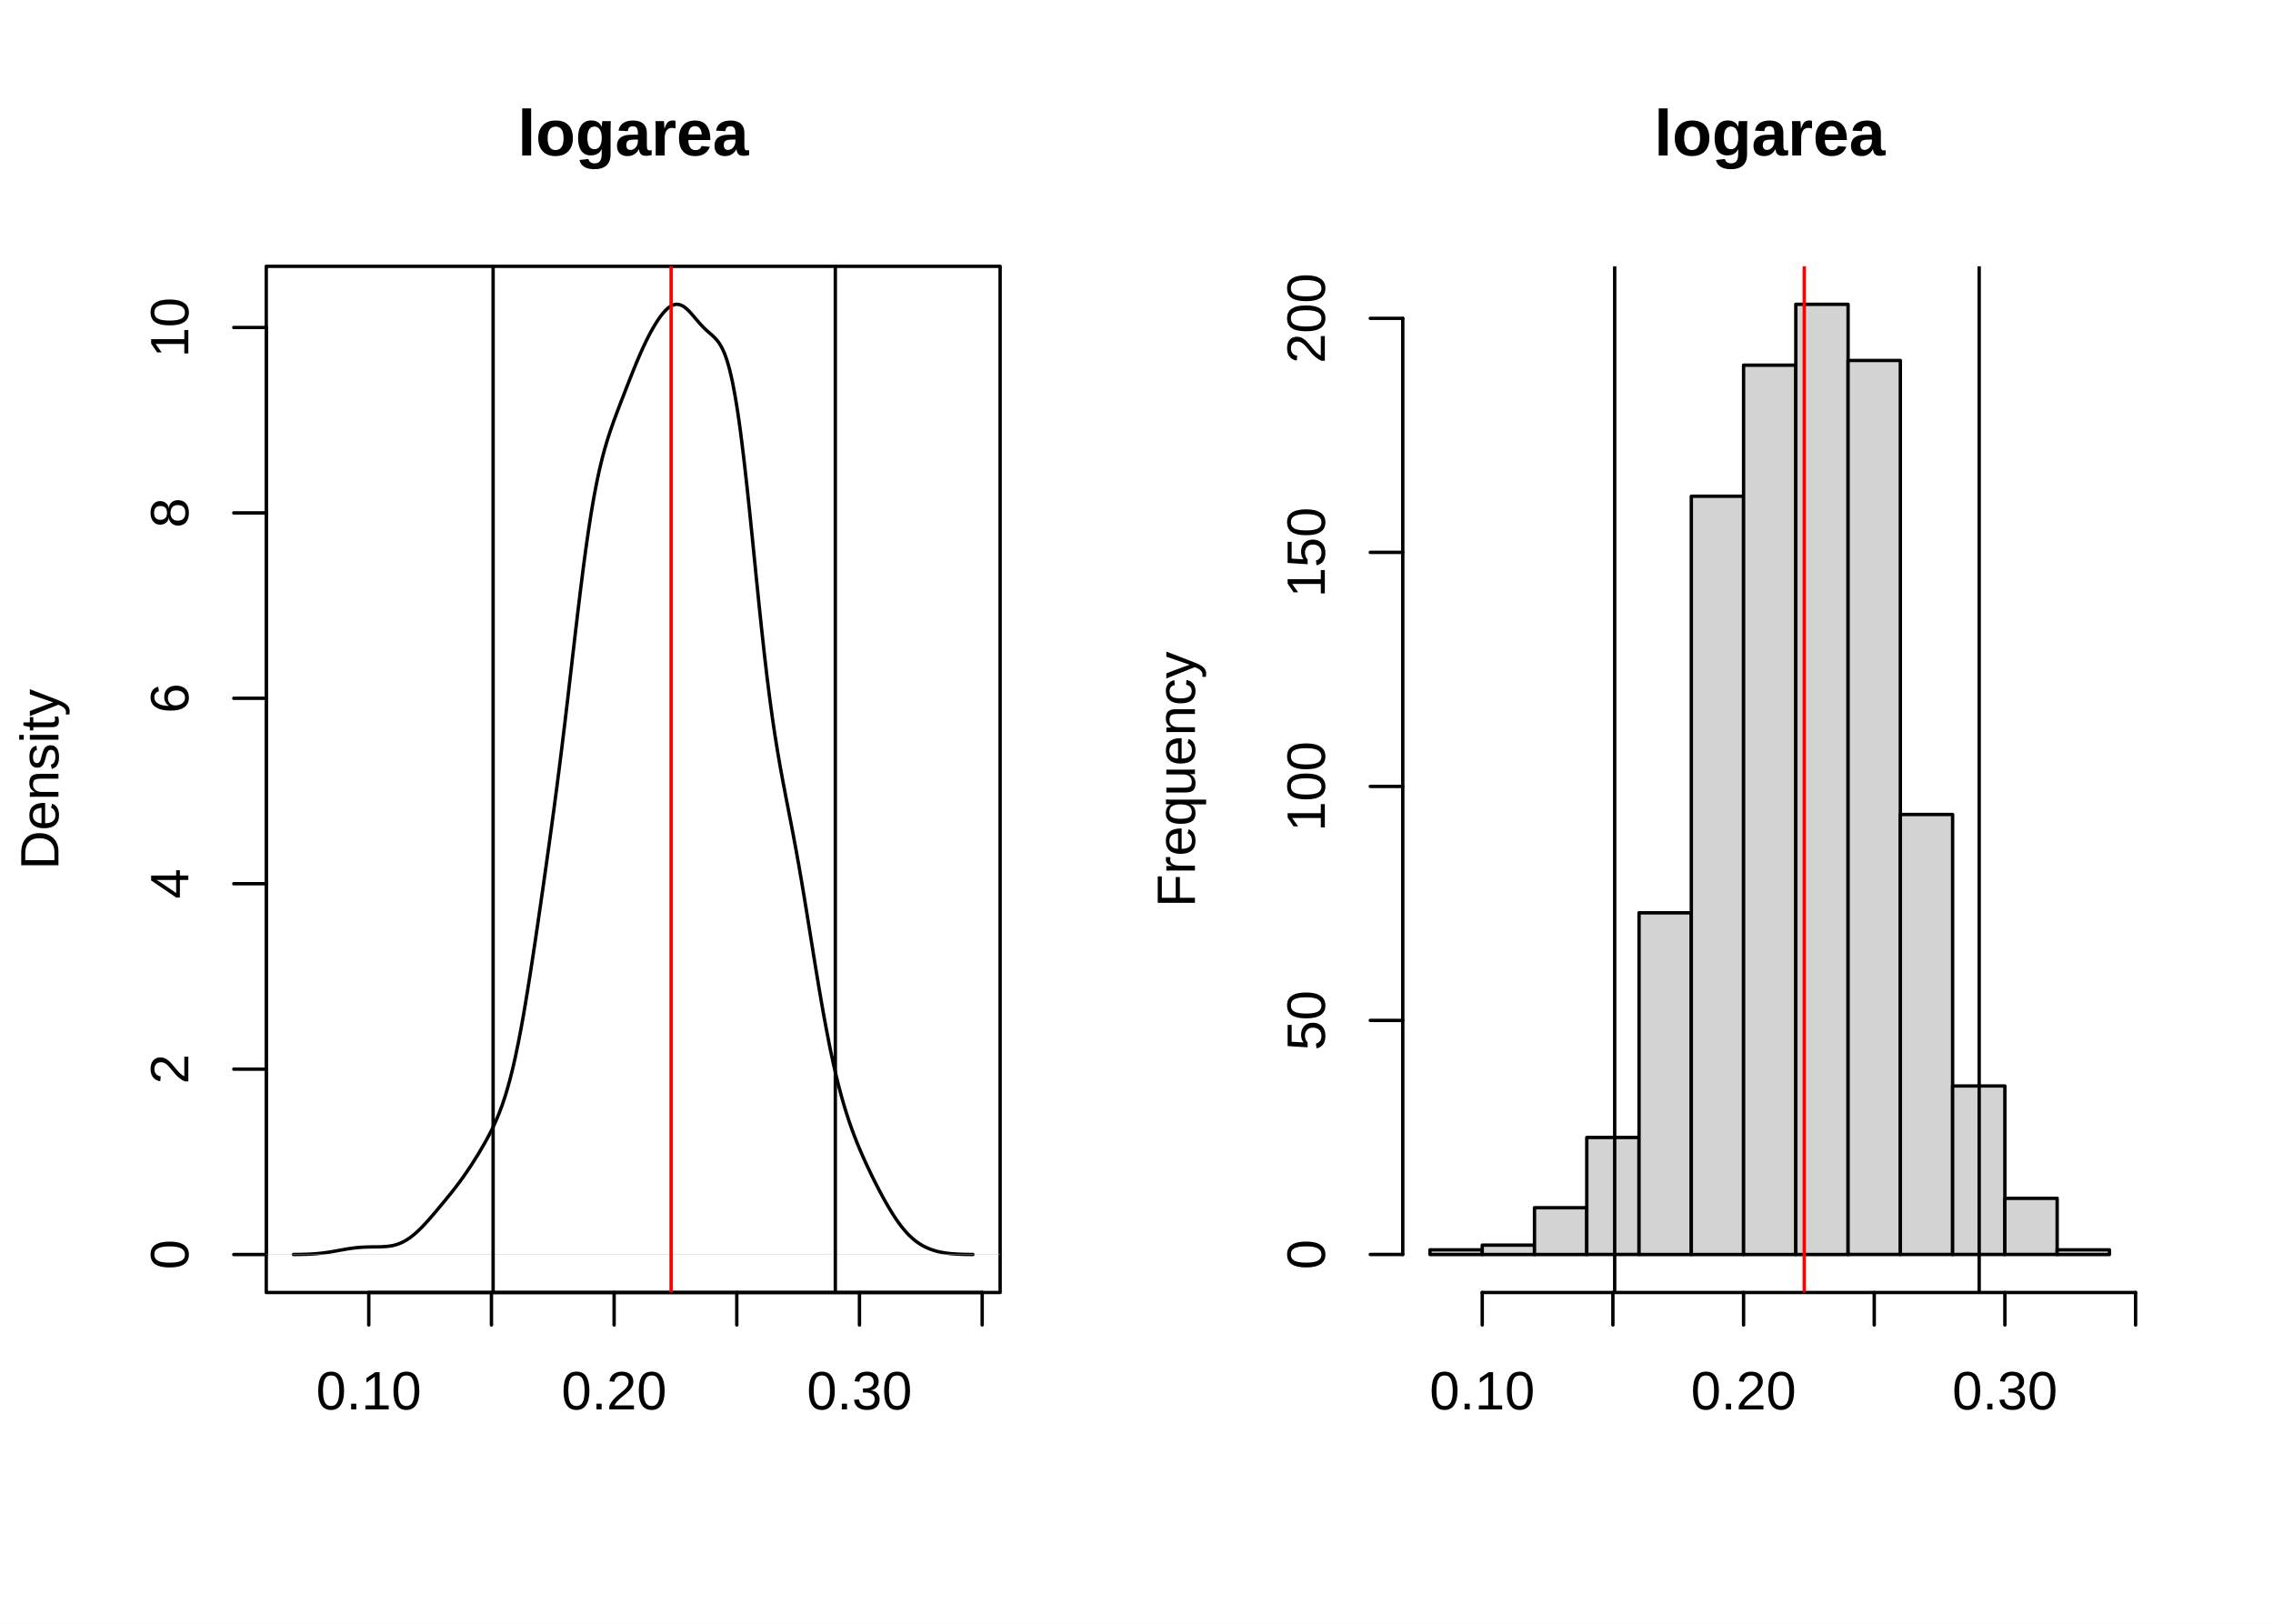
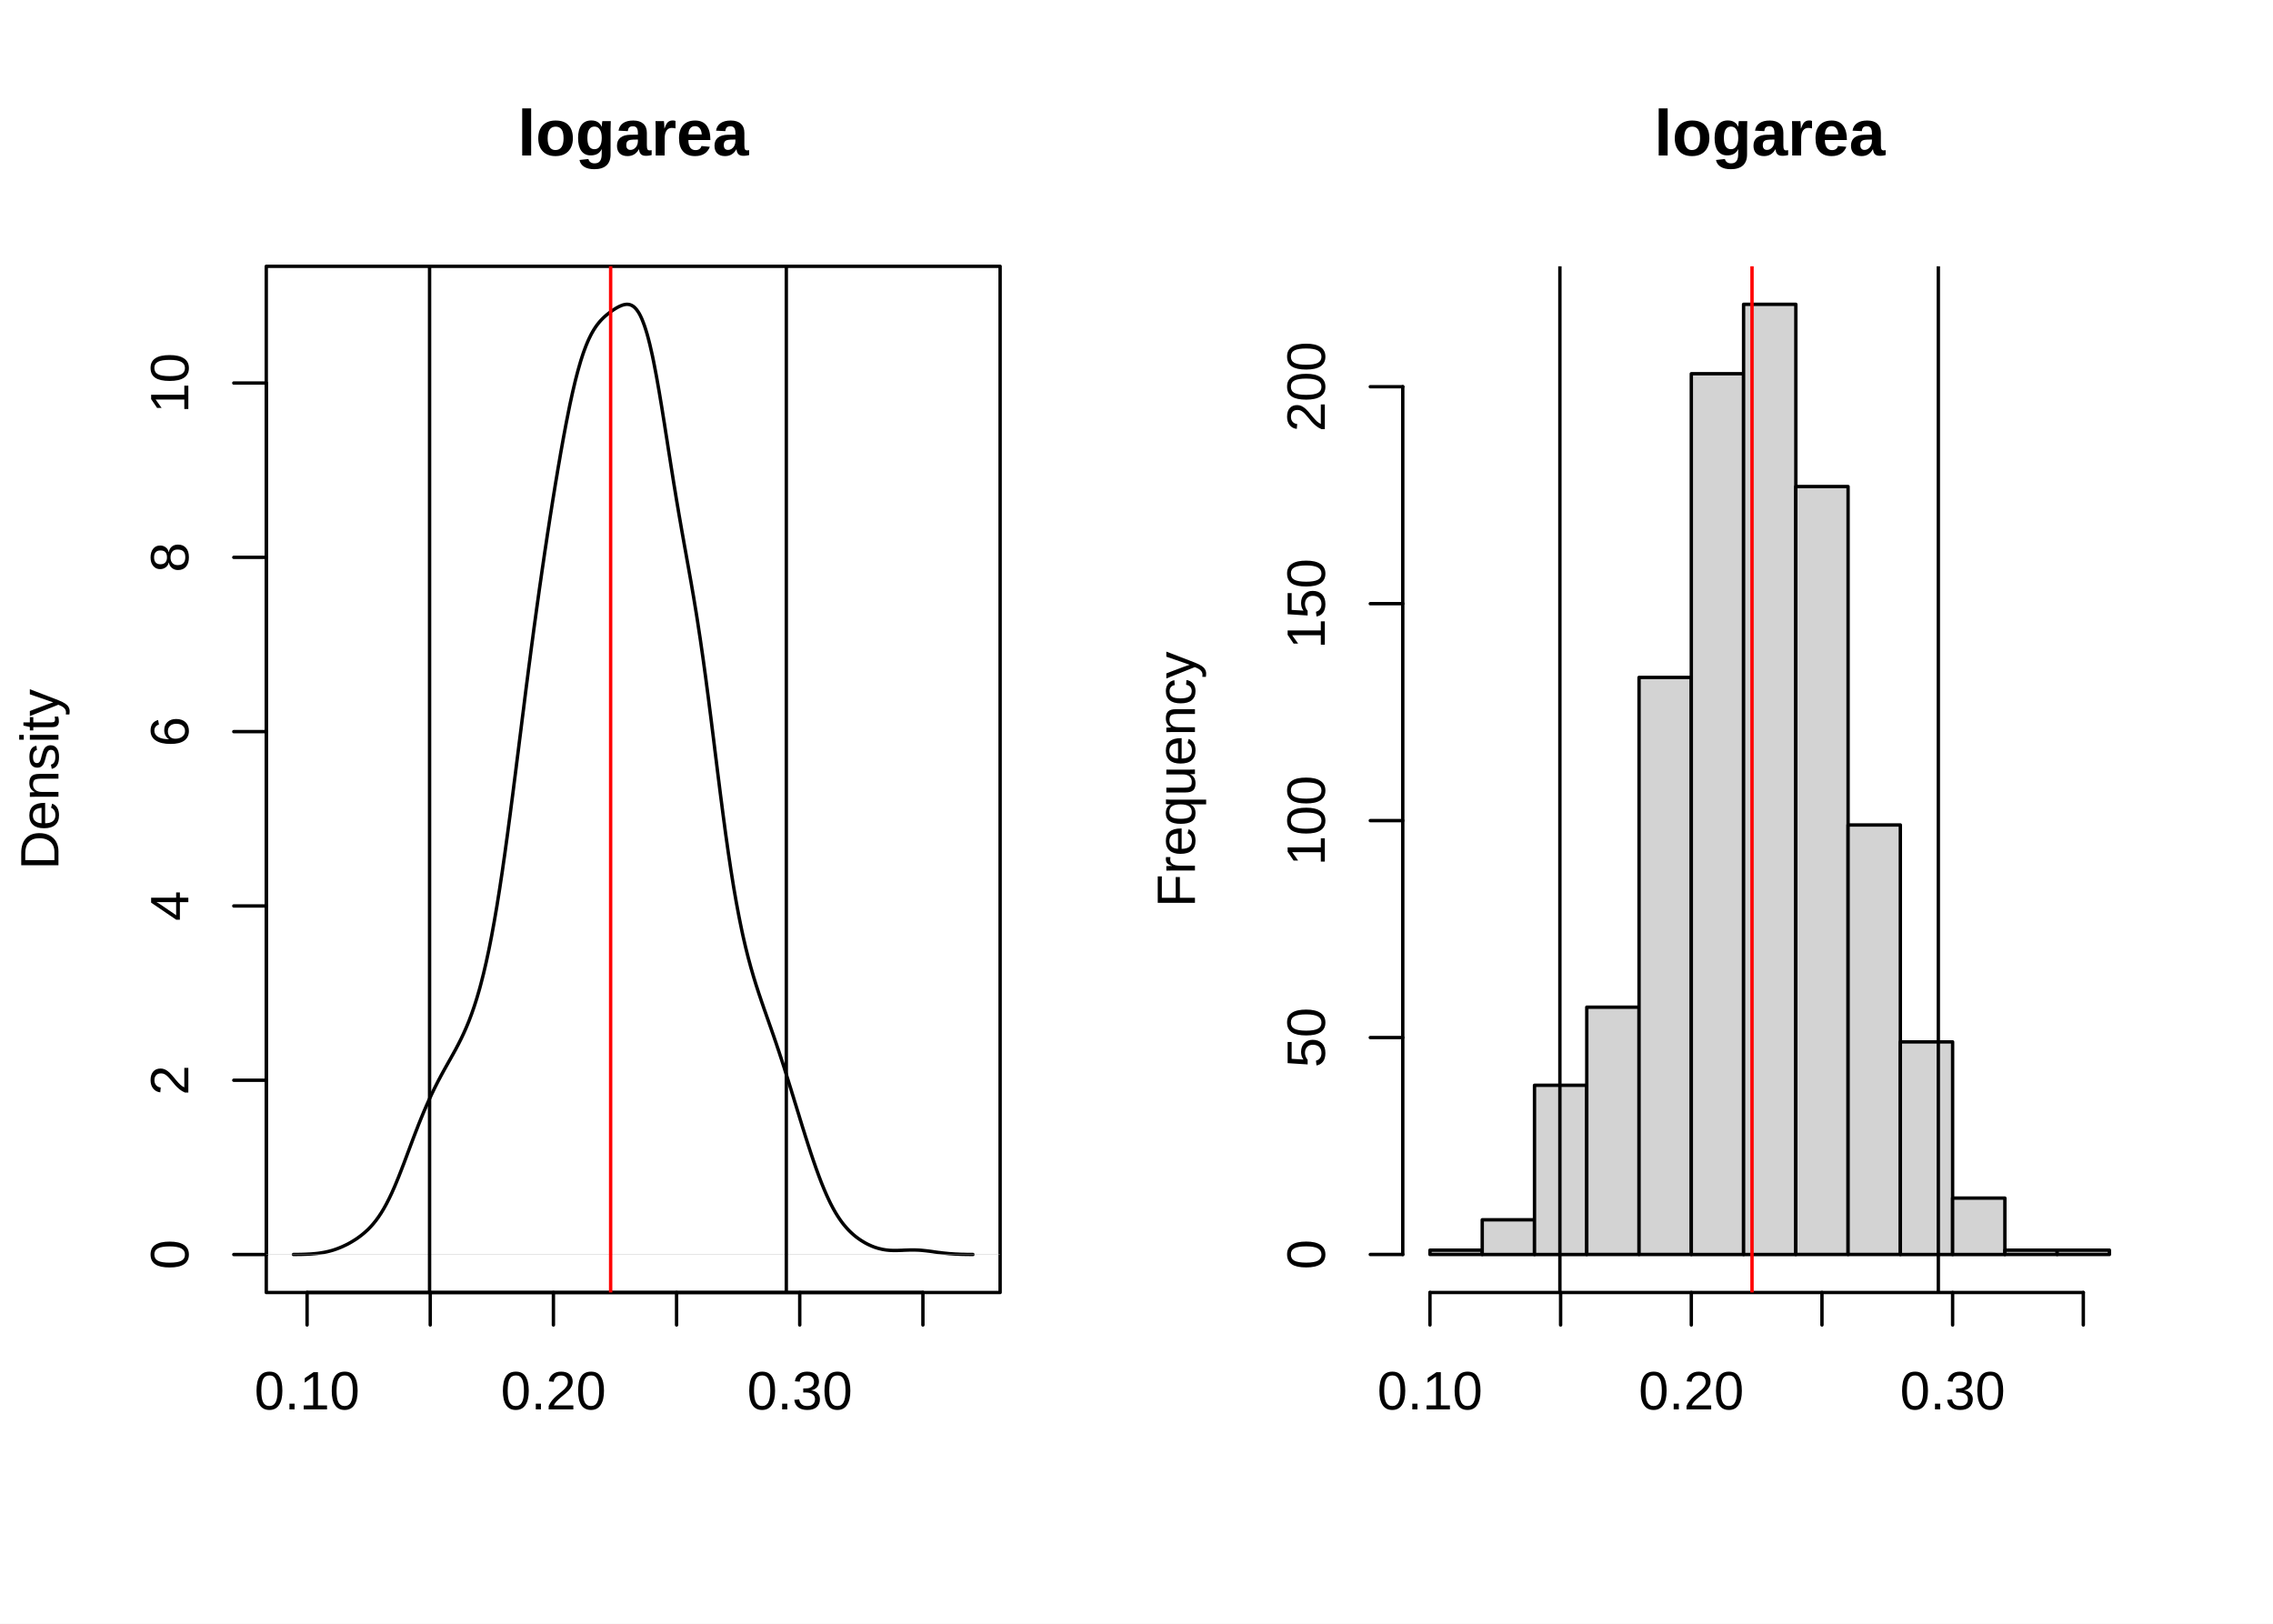
<svg xmlns="http://www.w3.org/2000/svg" viewBox="0 0 504.00 360.00">
  <defs>
    <style type="text/css">
    line, polyline, polygon, path, rect, circle {
      fill: none;
      stroke: #000000;
      stroke-linecap: round;
      stroke-linejoin: round;
      stroke-miterlimit: 10.00;
    }
  </style>
  </defs>
  <rect width="100%" height="100%" style="stroke: none; fill: #FFFFFF;" />
  <defs>
    <clipPath id="cpNTkuMDR8MjIxLjc2fDI4Ni41Nnw1OS4wNA==">
      <rect x="59.04" y="59.04" width="162.72" height="227.52" />
    </clipPath>
  </defs>
-   <polyline points="65.07,278.13 65.36,278.13 65.66,278.13 65.95,278.12 66.25,278.12 66.54,278.11 66.84,278.11 67.13,278.10 67.43,278.09 67.72,278.09 68.02,278.08 68.31,278.06 68.60,278.05 68.90,278.04 69.19,278.02 69.49,278.00 69.78,277.98 70.08,277.96 70.37,277.93 70.67,277.90 70.96,277.87 71.26,277.84 71.55,277.81 71.85,277.77 72.14,277.73 72.44,277.69 72.73,277.65 73.03,277.60 73.32,277.55 73.62,277.50 73.91,277.45 74.21,277.40 74.50,277.35 74.80,277.29 75.09,277.24 75.39,277.18 75.68,277.13 75.98,277.08 76.27,277.03 76.57,276.97 76.86,276.92 77.16,276.88 77.45,276.83 77.75,276.79 78.04,276.75 78.33,276.71 78.63,276.67 78.92,276.64 79.22,276.61 79.51,276.58 79.81,276.56 80.10,276.54 80.40,276.52 80.69,276.50 80.99,276.49 81.28,276.48 81.58,276.47 81.87,276.46 82.17,276.46 82.46,276.45 82.76,276.45 83.05,276.45 83.35,276.44 83.64,276.44 83.94,276.44 84.23,276.43 84.53,276.42 84.82,276.41 85.12,276.39 85.41,276.37 85.71,276.35 86.00,276.32 86.30,276.28 86.59,276.24 86.89,276.19 87.18,276.13 87.48,276.06 87.77,275.98 88.06,275.89 88.36,275.78 88.65,275.67 88.95,275.55 89.24,275.41 89.54,275.26 89.83,275.10 90.13,274.92 90.42,274.74 90.72,274.54 91.01,274.33 91.31,274.10 91.60,273.87 91.90,273.63 92.19,273.37 92.49,273.10 92.78,272.83 93.08,272.54 93.37,272.25 93.67,271.95 93.96,271.64 94.26,271.33 94.55,271.00 94.85,270.68 95.14,270.35 95.44,270.01 95.73,269.67 96.03,269.33 96.32,268.99 96.62,268.64 96.91,268.29 97.20,267.94 97.50,267.58 97.79,267.23 98.09,266.87 98.38,266.52 98.68,266.16 98.97,265.80 99.27,265.44 99.56,265.07 99.86,264.71 100.15,264.34 100.45,263.97 100.74,263.59 101.04,263.21 101.33,262.82 101.63,262.43 101.92,262.04 102.22,261.63 102.51,261.23 102.81,260.81 103.10,260.39 103.40,259.97 103.69,259.53 103.99,259.09 104.28,258.65 104.58,258.20 104.87,257.74 105.17,257.27 105.46,256.80 105.76,256.33 106.05,255.85 106.35,255.36 106.64,254.86 106.93,254.36 107.23,253.85 107.52,253.34 107.82,252.81 108.11,252.27 108.41,251.71 108.70,251.15 109.00,250.57 109.29,249.96 109.59,249.34 109.88,248.69 110.18,248.01 110.47,247.31 110.77,246.57 111.06,245.79 111.36,244.98 111.65,244.12 111.95,243.23 112.24,242.28 112.54,241.28 112.83,240.23 113.13,239.13 113.42,237.97 113.72,236.76 114.01,235.49 114.31,234.16 114.60,232.77 114.90,231.32 115.19,229.83 115.49,228.27 115.78,226.66 116.08,225.00 116.37,223.29 116.66,221.54 116.96,219.75 117.25,217.91 117.55,216.04 117.84,214.14 118.14,212.22 118.43,210.27 118.73,208.29 119.02,206.30 119.32,204.29 119.61,202.27 119.91,200.23 120.20,198.19 120.50,196.13 120.79,194.06 121.09,191.98 121.38,189.88 121.68,187.77 121.97,185.65 122.27,183.50 122.56,181.33 122.86,179.14 123.15,176.92 123.45,174.67 123.74,172.39 124.04,170.08 124.33,167.74 124.63,165.37 124.92,162.96 125.22,160.52 125.51,158.05 125.81,155.56 126.10,153.05 126.39,150.53 126.69,147.99 126.98,145.45 127.28,142.91 127.57,140.38 127.87,137.87 128.16,135.39 128.46,132.95 128.75,130.54 129.05,128.18 129.34,125.88 129.64,123.65 129.93,121.49 130.23,119.40 130.52,117.39 130.82,115.45 131.11,113.60 131.41,111.85 131.70,110.18 132.00,108.59 132.29,107.09 132.59,105.65 132.88,104.32 133.18,103.05 133.47,101.85 133.77,100.71 134.06,99.63 134.36,98.61 134.65,97.64 134.95,96.70 135.24,95.80 135.54,94.93 135.83,94.09 136.12,93.27 136.42,92.47 136.71,91.68 137.01,90.89 137.30,90.12 137.60,89.35 137.89,88.59 138.19,87.83 138.48,87.07 138.78,86.31 139.07,85.55 139.37,84.80 139.66,84.05 139.96,83.30 140.25,82.56 140.55,81.83 140.84,81.11 141.14,80.39 141.43,79.69 141.73,79.00 142.02,78.32 142.32,77.66 142.61,77.01 142.91,76.38 143.20,75.76 143.50,75.16 143.79,74.58 144.09,74.02 144.38,73.47 144.68,72.94 144.97,72.43 145.26,71.94 145.56,71.47 145.85,71.02 146.15,70.58 146.44,70.17 146.74,69.78 147.03,69.42 147.33,69.09 147.62,68.77 147.92,68.49 148.21,68.23 148.51,68.02 148.80,67.84 149.10,67.69 149.39,67.58 149.69,67.50 149.98,67.47 150.28,67.48 150.57,67.52 150.87,67.61 151.16,67.73 151.46,67.88 151.75,68.08 152.05,68.31 152.34,68.56 152.64,68.84 152.93,69.14 153.23,69.46 153.52,69.80 153.82,70.14 154.11,70.49 154.41,70.84 154.70,71.18 154.99,71.52 155.29,71.85 155.58,72.17 155.88,72.48 156.17,72.78 156.47,73.06 156.76,73.33 157.06,73.59 157.35,73.85 157.65,74.11 157.94,74.37 158.24,74.65 158.53,74.94 158.83,75.26 159.12,75.61 159.42,76.01 159.71,76.47 160.01,76.99 160.30,77.58 160.60,78.24 160.89,79.01 161.19,79.88 161.48,80.86 161.78,81.95 162.07,83.15 162.37,84.49 162.66,85.97 162.96,87.58 163.25,89.32 163.55,91.18 163.84,93.17 164.14,95.32 164.43,97.58 164.72,99.95 165.02,102.43 165.31,105.00 165.61,107.68 165.90,110.43 166.20,113.24 166.49,116.11 166.79,119.01 167.08,121.93 167.38,124.87 167.67,127.80 167.97,130.72 168.26,133.61 168.56,136.46 168.85,139.24 169.15,141.97 169.44,144.62 169.74,147.21 170.03,149.71 170.33,152.11 170.62,154.41 170.92,156.64 171.21,158.77 171.51,160.82 171.80,162.78 172.10,164.65 172.39,166.45 172.69,168.20 172.98,169.88 173.28,171.51 173.57,173.09 173.87,174.65 174.16,176.18 174.45,177.70 174.75,179.21 175.04,180.71 175.34,182.23 175.63,183.76 175.93,185.31 176.22,186.88 176.52,188.48 176.81,190.11 177.11,191.77 177.40,193.45 177.70,195.17 177.99,196.91 178.29,198.68 178.58,200.46 178.88,202.27 179.17,204.09 179.47,205.92 179.76,207.76 180.06,209.59 180.35,211.43 180.65,213.25 180.94,215.06 181.24,216.85 181.53,218.62 181.83,220.36 182.12,222.07 182.42,223.76 182.71,225.40 183.01,227.00 183.30,228.57 183.60,230.09 183.89,231.58 184.18,233.02 184.48,234.40 184.77,235.75 185.07,237.05 185.36,238.31 185.66,239.54 185.95,240.70 186.25,241.83 186.54,242.92 186.84,243.98 187.13,244.99 187.43,245.97 187.72,246.91 188.02,247.83 188.31,248.71 188.61,249.56 188.90,250.39 189.20,251.19 189.49,251.97 189.79,252.73 190.08,253.47 190.38,254.19 190.67,254.89 190.97,255.58 191.26,256.25 191.56,256.92 191.85,257.57 192.15,258.21 192.44,258.84 192.74,259.46 193.03,260.07 193.32,260.68 193.62,261.28 193.91,261.87 194.21,262.45 194.50,263.03 194.80,263.60 195.09,264.16 195.39,264.71 195.68,265.26 195.98,265.80 196.27,266.33 196.57,266.85 196.86,267.36 197.16,267.86 197.45,268.35 197.75,268.83 198.04,269.30 198.34,269.76 198.63,270.20 198.93,270.63 199.22,271.05 199.52,271.45 199.81,271.84 200.11,272.21 200.40,272.57 200.70,272.92 200.99,273.25 201.29,273.57 201.58,273.87 201.88,274.15 202.17,274.42 202.47,274.68 202.76,274.93 203.05,275.16 203.35,275.38 203.64,275.58 203.94,275.78 204.23,275.96 204.53,276.14 204.82,276.30 205.12,276.45 205.41,276.59 205.71,276.72 206.00,276.85 206.30,276.96 206.59,277.07 206.89,277.17 207.18,277.26 207.48,277.35 207.77,277.43 208.07,277.50 208.36,277.57 208.66,277.63 208.95,277.68 209.25,277.74 209.54,277.78 209.84,277.83 210.13,277.86 210.43,277.90 210.72,277.93 211.02,277.96 211.31,277.98 211.61,278.00 211.90,278.02 212.20,278.04 212.49,278.06 212.78,278.07 213.08,278.08 213.37,278.09 213.67,278.10 213.96,278.11 214.26,278.11 214.55,278.12 214.85,278.12 215.14,278.13 215.44,278.13 215.73,278.13 " style="stroke-width: 0.75;" clip-path="url(#cpNTkuMDR8MjIxLjc2fDI4Ni41Nnw1OS4wNA==)" />
+   <polyline points="65.07,278.13 65.36,278.13 65.66,278.13 65.95,278.12 66.25,278.12 66.54,278.11 66.84,278.11 67.13,278.10 67.43,278.09 67.72,278.08 68.02,278.07 68.31,278.05 68.60,278.04 68.90,278.02 69.19,278.00 69.49,277.97 69.78,277.95 70.08,277.92 70.37,277.89 70.67,277.85 70.96,277.81 71.26,277.76 71.55,277.71 71.85,277.66 72.14,277.60 72.44,277.54 72.73,277.47 73.03,277.40 73.32,277.32 73.62,277.24 73.91,277.15 74.21,277.05 74.50,276.95 74.80,276.84 75.09,276.73 75.39,276.61 75.68,276.49 75.98,276.36 76.27,276.22 76.57,276.08 76.86,275.94 77.16,275.79 77.45,275.63 77.75,275.46 78.04,275.29 78.33,275.11 78.63,274.93 78.92,274.74 79.22,274.54 79.51,274.33 79.81,274.11 80.10,273.89 80.40,273.65 80.69,273.41 80.99,273.15 81.28,272.88 81.58,272.61 81.87,272.31 82.17,272.00 82.46,271.68 82.76,271.34 83.05,270.98 83.35,270.61 83.64,270.21 83.94,269.80 84.23,269.36 84.53,268.91 84.82,268.43 85.12,267.93 85.41,267.41 85.71,266.86 86.00,266.29 86.30,265.70 86.59,265.09 86.89,264.46 87.18,263.80 87.48,263.13 87.77,262.43 88.06,261.73 88.36,261.00 88.65,260.26 88.95,259.50 89.24,258.74 89.54,257.97 89.83,257.19 90.13,256.40 90.42,255.61 90.72,254.82 91.01,254.04 91.31,253.25 91.60,252.47 91.90,251.69 92.19,250.93 92.49,250.17 92.78,249.41 93.08,248.67 93.37,247.95 93.67,247.23 93.96,246.52 94.26,245.83 94.55,245.15 94.85,244.48 95.14,243.83 95.44,243.19 95.73,242.56 96.03,241.95 96.32,241.34 96.62,240.75 96.91,240.17 97.20,239.60 97.50,239.04 97.79,238.49 98.09,237.94 98.38,237.41 98.68,236.87 98.97,236.35 99.27,235.82 99.56,235.30 99.86,234.78 100.15,234.25 100.45,233.72 100.74,233.19 101.04,232.65 101.33,232.09 101.63,231.53 101.92,230.95 102.22,230.36 102.51,229.75 102.81,229.11 103.10,228.46 103.40,227.78 103.69,227.08 103.99,226.35 104.28,225.58 104.58,224.78 104.87,223.95 105.17,223.08 105.46,222.18 105.76,221.22 106.05,220.23 106.35,219.19 106.64,218.11 106.93,216.98 107.23,215.80 107.52,214.56 107.82,213.27 108.11,211.92 108.41,210.52 108.70,209.07 109.00,207.54 109.29,205.96 109.59,204.32 109.88,202.63 110.18,200.88 110.47,199.06 110.77,197.18 111.06,195.26 111.36,193.28 111.65,191.25 111.95,189.17 112.24,187.05 112.54,184.88 112.83,182.68 113.13,180.45 113.42,178.19 113.72,175.90 114.01,173.59 114.31,171.26 114.60,168.93 114.90,166.58 115.19,164.24 115.49,161.89 115.78,159.54 116.08,157.21 116.37,154.88 116.66,152.57 116.96,150.27 117.25,148.00 117.55,145.74 117.84,143.50 118.14,141.28 118.43,139.09 118.73,136.93 119.02,134.79 119.32,132.67 119.61,130.57 119.91,128.51 120.20,126.47 120.50,124.45 120.79,122.45 121.09,120.48 121.38,118.53 121.68,116.61 121.97,114.71 122.27,112.84 122.56,110.99 122.86,109.15 123.15,107.35 123.45,105.58 123.74,103.83 124.04,102.11 124.33,100.41 124.63,98.75 124.92,97.13 125.22,95.54 125.51,93.99 125.81,92.48 126.10,91.01 126.39,89.59 126.69,88.22 126.98,86.90 127.28,85.63 127.57,84.40 127.87,83.24 128.16,82.14 128.46,81.09 128.75,80.09 129.05,79.15 129.34,78.27 129.64,77.45 129.93,76.68 130.23,75.95 130.52,75.28 130.82,74.66 131.11,74.08 131.41,73.55 131.70,73.06 132.00,72.60 132.29,72.18 132.59,71.79 132.88,71.43 133.18,71.09 133.47,70.78 133.77,70.48 134.06,70.21 134.36,69.95 134.65,69.70 134.95,69.47 135.24,69.24 135.54,69.03 135.83,68.82 136.12,68.63 136.42,68.44 136.71,68.27 137.01,68.10 137.30,67.95 137.60,67.82 137.89,67.70 138.19,67.60 138.48,67.53 138.78,67.48 139.07,67.47 139.37,67.49 139.66,67.55 139.96,67.66 140.25,67.81 140.55,68.02 140.84,68.29 141.14,68.63 141.43,69.03 141.73,69.50 142.02,70.05 142.32,70.70 142.61,71.43 142.91,72.24 143.20,73.13 143.50,74.11 143.79,75.19 144.09,76.37 144.38,77.63 144.68,78.96 144.97,80.38 145.26,81.88 145.56,83.45 145.85,85.09 146.15,86.79 146.44,88.53 146.74,90.32 147.03,92.15 147.33,94.00 147.62,95.87 147.92,97.75 148.21,99.63 148.51,101.51 148.80,103.38 149.10,105.23 149.39,107.07 149.69,108.88 149.98,110.66 150.28,112.42 150.57,114.14 150.87,115.85 151.16,117.53 151.46,119.20 151.75,120.84 152.05,122.48 152.34,124.12 152.64,125.77 152.93,127.42 153.23,129.09 153.52,130.79 153.82,132.52 154.11,134.29 154.41,136.10 154.70,137.95 154.99,139.87 155.29,141.83 155.58,143.85 155.88,145.92 156.17,148.03 156.47,150.21 156.76,152.43 157.06,154.69 157.35,156.99 157.65,159.32 157.94,161.67 158.24,164.04 158.53,166.41 158.83,168.79 159.12,171.16 159.42,173.52 159.71,175.84 160.01,178.14 160.30,180.40 160.60,182.62 160.89,184.80 161.19,186.91 161.48,188.97 161.78,190.96 162.07,192.90 162.37,194.78 162.66,196.59 162.96,198.32 163.25,199.98 163.55,201.59 163.84,203.13 164.14,204.62 164.43,206.03 164.72,207.39 165.02,208.69 165.31,209.94 165.61,211.15 165.90,212.30 166.20,213.41 166.49,214.48 166.79,215.51 167.08,216.52 167.38,217.49 167.67,218.43 167.97,219.35 168.26,220.25 168.56,221.13 168.85,222.00 169.15,222.86 169.44,223.71 169.74,224.55 170.03,225.39 170.33,226.23 170.62,227.07 170.92,227.91 171.21,228.75 171.51,229.60 171.80,230.46 172.10,231.32 172.39,232.20 172.69,233.08 172.98,233.97 173.28,234.87 173.57,235.77 173.87,236.69 174.16,237.62 174.45,238.55 174.75,239.49 175.04,240.43 175.34,241.38 175.63,242.34 175.93,243.30 176.22,244.26 176.52,245.22 176.81,246.18 177.11,247.14 177.40,248.10 177.70,249.06 177.99,250.01 178.29,250.95 178.58,251.89 178.88,252.82 179.17,253.74 179.47,254.65 179.76,255.55 180.06,256.44 180.35,257.30 180.65,258.16 180.94,259.00 181.24,259.82 181.53,260.62 181.83,261.41 182.12,262.17 182.42,262.91 182.71,263.62 183.01,264.32 183.30,264.99 183.60,265.64 183.89,266.26 184.18,266.86 184.48,267.43 184.77,267.98 185.07,268.51 185.36,269.01 185.66,269.49 185.95,269.94 186.25,270.38 186.54,270.79 186.84,271.19 187.13,271.56 187.43,271.91 187.72,272.25 188.02,272.58 188.31,272.88 188.61,273.17 188.90,273.44 189.20,273.71 189.49,273.96 189.79,274.20 190.08,274.42 190.38,274.64 190.67,274.84 190.97,275.04 191.26,275.22 191.56,275.40 191.85,275.57 192.15,275.73 192.44,275.88 192.74,276.02 193.03,276.15 193.32,276.28 193.62,276.40 193.91,276.51 194.21,276.61 194.50,276.70 194.80,276.79 195.09,276.86 195.39,276.93 195.68,277.00 195.98,277.05 196.27,277.10 196.57,277.14 196.86,277.17 197.16,277.20 197.45,277.22 197.75,277.23 198.04,277.24 198.34,277.24 198.63,277.24 198.93,277.24 199.22,277.23 199.52,277.22 199.81,277.21 200.11,277.20 200.40,277.18 200.70,277.17 200.99,277.16 201.29,277.15 201.58,277.14 201.88,277.13 202.17,277.13 202.47,277.13 202.76,277.13 203.05,277.14 203.35,277.15 203.64,277.16 203.94,277.18 204.23,277.20 204.53,277.23 204.82,277.26 205.12,277.29 205.41,277.32 205.71,277.36 206.00,277.39 206.30,277.43 206.59,277.47 206.89,277.51 207.18,277.56 207.48,277.60 207.77,277.64 208.07,277.68 208.36,277.71 208.66,277.75 208.95,277.79 209.25,277.82 209.54,277.85 209.84,277.88 210.13,277.91 210.43,277.94 210.72,277.96 211.02,277.98 211.31,278.00 211.61,278.02 211.90,278.04 212.20,278.05 212.49,278.06 212.78,278.08 213.08,278.09 213.37,278.10 213.67,278.10 213.96,278.11 214.26,278.12 214.55,278.12 214.85,278.12 215.14,278.13 215.44,278.13 215.73,278.13 " style="stroke-width: 0.75;" clip-path="url(#cpNTkuMDR8MjIxLjc2fDI4Ni41Nnw1OS4wNA==)" />
  <defs>
    <clipPath id="cpMC4wMHw1MDQuMDB8MzYwLjAwfDAuMDA=">
      <rect x="0.00" y="0.00" width="504.00" height="360.00" />
    </clipPath>
  </defs>
-   <line x1="81.77" y1="286.56" x2="217.78" y2="286.56" style="stroke-width: 0.75;" clip-path="url(#cpMC4wMHw1MDQuMDB8MzYwLjAwfDAuMDA=)" />
-   <line x1="81.77" y1="286.56" x2="81.77" y2="293.76" style="stroke-width: 0.75;" clip-path="url(#cpMC4wMHw1MDQuMDB8MzYwLjAwfDAuMDA=)" />
-   <line x1="108.97" y1="286.56" x2="108.97" y2="293.76" style="stroke-width: 0.75;" clip-path="url(#cpMC4wMHw1MDQuMDB8MzYwLjAwfDAuMDA=)" />
-   <line x1="136.17" y1="286.56" x2="136.17" y2="293.76" style="stroke-width: 0.75;" clip-path="url(#cpMC4wMHw1MDQuMDB8MzYwLjAwfDAuMDA=)" />
-   <line x1="163.37" y1="286.56" x2="163.37" y2="293.76" style="stroke-width: 0.75;" clip-path="url(#cpMC4wMHw1MDQuMDB8MzYwLjAwfDAuMDA=)" />
-   <line x1="190.57" y1="286.56" x2="190.57" y2="293.76" style="stroke-width: 0.75;" clip-path="url(#cpMC4wMHw1MDQuMDB8MzYwLjAwfDAuMDA=)" />
-   <line x1="217.78" y1="286.56" x2="217.78" y2="293.76" style="stroke-width: 0.75;" clip-path="url(#cpMC4wMHw1MDQuMDB8MzYwLjAwfDAuMDA=)" />
+   <line x1="68.09" y1="286.56" x2="204.64" y2="286.56" style="stroke-width: 0.75;" clip-path="url(#cpMC4wMHw1MDQuMDB8MzYwLjAwfDAuMDA=)" />
+   <line x1="68.09" y1="286.56" x2="68.09" y2="293.76" style="stroke-width: 0.75;" clip-path="url(#cpMC4wMHw1MDQuMDB8MzYwLjAwfDAuMDA=)" />
+   <line x1="95.40" y1="286.56" x2="95.40" y2="293.76" style="stroke-width: 0.75;" clip-path="url(#cpMC4wMHw1MDQuMDB8MzYwLjAwfDAuMDA=)" />
+   <line x1="122.71" y1="286.56" x2="122.71" y2="293.76" style="stroke-width: 0.75;" clip-path="url(#cpMC4wMHw1MDQuMDB8MzYwLjAwfDAuMDA=)" />
+   <line x1="150.02" y1="286.56" x2="150.02" y2="293.76" style="stroke-width: 0.75;" clip-path="url(#cpMC4wMHw1MDQuMDB8MzYwLjAwfDAuMDA=)" />
+   <line x1="177.33" y1="286.56" x2="177.33" y2="293.76" style="stroke-width: 0.75;" clip-path="url(#cpMC4wMHw1MDQuMDB8MzYwLjAwfDAuMDA=)" />
+   <line x1="204.64" y1="286.56" x2="204.64" y2="293.76" style="stroke-width: 0.75;" clip-path="url(#cpMC4wMHw1MDQuMDB8MzYwLjAwfDAuMDA=)" />
  <g clip-path="url(#cpMC4wMHw1MDQuMDB8MzYwLjAwfDAuMDA=)">
-     <text x="70.09" y="312.48" style="font-size: 12.00px; font-family: Arimo;" textLength="23.36px" lengthAdjust="spacingAndGlyphs">0.10</text>
+     <text x="56.41" y="312.48" style="font-size: 12.00px; font-family: Arimo;" textLength="23.36px" lengthAdjust="spacingAndGlyphs">0.10</text>
  </g>
  <g clip-path="url(#cpMC4wMHw1MDQuMDB8MzYwLjAwfDAuMDA=)">
-     <text x="124.49" y="312.48" style="font-size: 12.00px; font-family: Arimo;" textLength="23.36px" lengthAdjust="spacingAndGlyphs">0.20</text>
+     <text x="111.04" y="312.48" style="font-size: 12.00px; font-family: Arimo;" textLength="23.36px" lengthAdjust="spacingAndGlyphs">0.20</text>
  </g>
  <g clip-path="url(#cpMC4wMHw1MDQuMDB8MzYwLjAwfDAuMDA=)">
-     <text x="178.90" y="312.48" style="font-size: 12.00px; font-family: Arimo;" textLength="23.36px" lengthAdjust="spacingAndGlyphs">0.30</text>
+     <text x="165.66" y="312.48" style="font-size: 12.00px; font-family: Arimo;" textLength="23.36px" lengthAdjust="spacingAndGlyphs">0.30</text>
  </g>
-   <line x1="59.04" y1="278.14" x2="59.04" y2="72.61" style="stroke-width: 0.75;" clip-path="url(#cpMC4wMHw1MDQuMDB8MzYwLjAwfDAuMDA=)" />
+   <line x1="59.04" y1="278.14" x2="59.04" y2="84.92" style="stroke-width: 0.75;" clip-path="url(#cpMC4wMHw1MDQuMDB8MzYwLjAwfDAuMDA=)" />
  <line x1="59.04" y1="278.14" x2="51.84" y2="278.14" style="stroke-width: 0.75;" clip-path="url(#cpMC4wMHw1MDQuMDB8MzYwLjAwfDAuMDA=)" />
-   <line x1="59.04" y1="237.04" x2="51.84" y2="237.04" style="stroke-width: 0.75;" clip-path="url(#cpMC4wMHw1MDQuMDB8MzYwLjAwfDAuMDA=)" />
-   <line x1="59.04" y1="195.93" x2="51.84" y2="195.93" style="stroke-width: 0.75;" clip-path="url(#cpMC4wMHw1MDQuMDB8MzYwLjAwfDAuMDA=)" />
-   <line x1="59.04" y1="154.82" x2="51.84" y2="154.82" style="stroke-width: 0.75;" clip-path="url(#cpMC4wMHw1MDQuMDB8MzYwLjAwfDAuMDA=)" />
-   <line x1="59.04" y1="113.72" x2="51.84" y2="113.72" style="stroke-width: 0.75;" clip-path="url(#cpMC4wMHw1MDQuMDB8MzYwLjAwfDAuMDA=)" />
-   <line x1="59.04" y1="72.61" x2="51.84" y2="72.61" style="stroke-width: 0.75;" clip-path="url(#cpMC4wMHw1MDQuMDB8MzYwLjAwfDAuMDA=)" />
+   <line x1="59.04" y1="239.50" x2="51.84" y2="239.50" style="stroke-width: 0.75;" clip-path="url(#cpMC4wMHw1MDQuMDB8MzYwLjAwfDAuMDA=)" />
+   <line x1="59.04" y1="200.86" x2="51.84" y2="200.86" style="stroke-width: 0.75;" clip-path="url(#cpMC4wMHw1MDQuMDB8MzYwLjAwfDAuMDA=)" />
+   <line x1="59.04" y1="162.21" x2="51.84" y2="162.21" style="stroke-width: 0.75;" clip-path="url(#cpMC4wMHw1MDQuMDB8MzYwLjAwfDAuMDA=)" />
+   <line x1="59.04" y1="123.57" x2="51.84" y2="123.57" style="stroke-width: 0.75;" clip-path="url(#cpMC4wMHw1MDQuMDB8MzYwLjAwfDAuMDA=)" />
+   <line x1="59.04" y1="84.92" x2="51.84" y2="84.92" style="stroke-width: 0.75;" clip-path="url(#cpMC4wMHw1MDQuMDB8MzYwLjAwfDAuMDA=)" />
  <g clip-path="url(#cpMC4wMHw1MDQuMDB8MzYwLjAwfDAuMDA=)">
    <text transform="translate(41.76,281.48) rotate(-90)" style="font-size: 12.00px; font-family: Arimo;" textLength="6.67px" lengthAdjust="spacingAndGlyphs">0</text>
  </g>
  <g clip-path="url(#cpMC4wMHw1MDQuMDB8MzYwLjAwfDAuMDA=)">
-     <text transform="translate(41.76,240.37) rotate(-90)" style="font-size: 12.00px; font-family: Arimo;" textLength="6.67px" lengthAdjust="spacingAndGlyphs">2</text>
+     <text transform="translate(41.76,242.84) rotate(-90)" style="font-size: 12.00px; font-family: Arimo;" textLength="6.67px" lengthAdjust="spacingAndGlyphs">2</text>
  </g>
  <g clip-path="url(#cpMC4wMHw1MDQuMDB8MzYwLjAwfDAuMDA=)">
-     <text transform="translate(41.76,199.27) rotate(-90)" style="font-size: 12.00px; font-family: Arimo;" textLength="6.67px" lengthAdjust="spacingAndGlyphs">4</text>
+     <text transform="translate(41.76,204.19) rotate(-90)" style="font-size: 12.00px; font-family: Arimo;" textLength="6.67px" lengthAdjust="spacingAndGlyphs">4</text>
  </g>
  <g clip-path="url(#cpMC4wMHw1MDQuMDB8MzYwLjAwfDAuMDA=)">
-     <text transform="translate(41.76,158.16) rotate(-90)" style="font-size: 12.00px; font-family: Arimo;" textLength="6.67px" lengthAdjust="spacingAndGlyphs">6</text>
+     <text transform="translate(41.76,165.55) rotate(-90)" style="font-size: 12.00px; font-family: Arimo;" textLength="6.67px" lengthAdjust="spacingAndGlyphs">6</text>
  </g>
  <g clip-path="url(#cpMC4wMHw1MDQuMDB8MzYwLjAwfDAuMDA=)">
-     <text transform="translate(41.76,117.05) rotate(-90)" style="font-size: 12.00px; font-family: Arimo;" textLength="6.67px" lengthAdjust="spacingAndGlyphs">8</text>
+     <text transform="translate(41.76,126.90) rotate(-90)" style="font-size: 12.00px; font-family: Arimo;" textLength="6.67px" lengthAdjust="spacingAndGlyphs">8</text>
  </g>
  <g clip-path="url(#cpMC4wMHw1MDQuMDB8MzYwLjAwfDAuMDA=)">
-     <text transform="translate(41.76,79.28) rotate(-90)" style="font-size: 12.00px; font-family: Arimo;" textLength="13.35px" lengthAdjust="spacingAndGlyphs">10</text>
+     <text transform="translate(41.76,91.60) rotate(-90)" style="font-size: 12.00px; font-family: Arimo;" textLength="13.35px" lengthAdjust="spacingAndGlyphs">10</text>
  </g>
  <polyline points="59.04,286.56 221.76,286.56 221.76,59.04 59.04,59.04 59.04,286.56 " style="stroke-width: 0.75;" clip-path="url(#cpMC4wMHw1MDQuMDB8MzYwLjAwfDAuMDA=)" />
  <defs>
    <clipPath id="cpMC4wMHwyNTIuMDB8MzYwLjAwfDAuMDA=">
      <rect x="0.00" y="0.00" width="252.00" height="360.00" />
    </clipPath>
  </defs>
  <g clip-path="url(#cpMC4wMHwyNTIuMDB8MzYwLjAwfDAuMDA=)">
    <text x="114.79" y="34.47" style="font-size: 14.40px; font-weight: bold; font-family: Arimo;" textLength="51.22px" lengthAdjust="spacingAndGlyphs">logarea</text>
  </g>
  <g clip-path="url(#cpMC4wMHwyNTIuMDB8MzYwLjAwfDAuMDA=)">
    <text transform="translate(12.96,192.81) rotate(-90)" style="font-size: 12.00px; font-family: Arimo;" textLength="40.01px" lengthAdjust="spacingAndGlyphs">Density</text>
  </g>
  <defs>
    <clipPath id="cpNTkuMDR8MjIxLjc2fDI4Ni41Nnw1OS4wNA==">
      <rect x="59.04" y="59.04" width="162.72" height="227.52" />
    </clipPath>
  </defs>
  <line x1="59.04" y1="278.14" x2="221.76" y2="278.14" style="stroke-width: 0.075; stroke: #BEBEBE;" clip-path="url(#cpNTkuMDR8MjIxLjc2fDI4Ni41Nnw1OS4wNA==)" />
-   <line x1="148.81" y1="286.56" x2="148.81" y2="59.04" style="stroke-width: 0.75; stroke: #FF0000;" clip-path="url(#cpNTkuMDR8MjIxLjc2fDI4Ni41Nnw1OS4wNA==)" />
-   <line x1="109.34" y1="286.56" x2="109.34" y2="59.04" style="stroke-width: 0.75;" clip-path="url(#cpNTkuMDR8MjIxLjc2fDI4Ni41Nnw1OS4wNA==)" />
-   <line x1="185.22" y1="286.56" x2="185.22" y2="59.04" style="stroke-width: 0.75;" clip-path="url(#cpNTkuMDR8MjIxLjc2fDI4Ni41Nnw1OS4wNA==)" />
+   <line x1="135.40" y1="286.56" x2="135.40" y2="59.04" style="stroke-width: 0.75; stroke: #FF0000;" clip-path="url(#cpNTkuMDR8MjIxLjc2fDI4Ni41Nnw1OS4wNA==)" />
+   <line x1="95.25" y1="286.56" x2="95.25" y2="59.04" style="stroke-width: 0.75;" clip-path="url(#cpNTkuMDR8MjIxLjc2fDI4Ni41Nnw1OS4wNA==)" />
+   <line x1="174.35" y1="286.56" x2="174.35" y2="59.04" style="stroke-width: 0.75;" clip-path="url(#cpNTkuMDR8MjIxLjc2fDI4Ni41Nnw1OS4wNA==)" />
  <defs>
    <clipPath id="cpMzExLjA0fDQ3My43NnwyODYuNTZ8NTkuMDQ=">
      <rect x="311.04" y="59.04" width="162.72" height="227.52" />
    </clipPath>
  </defs>
  <defs>
    <clipPath id="cpMjUyLjAwfDUwNC4wMHwzNjAuMDB8MC4wMA==">
      <rect x="252.00" y="0.00" width="252.00" height="360.00" />
    </clipPath>
  </defs>
  <g clip-path="url(#cpMjUyLjAwfDUwNC4wMHwzNjAuMDB8MC4wMA==)">
    <text x="366.79" y="34.47" style="font-size: 14.40px; font-weight: bold; font-family: Arimo;" textLength="51.22px" lengthAdjust="spacingAndGlyphs">logarea</text>
  </g>
  <g clip-path="url(#cpMjUyLjAwfDUwNC4wMHwzNjAuMDB8MC4wMA==)">
    <text transform="translate(264.96,201.15) rotate(-90)" style="font-size: 12.00px; font-family: Arimo;" textLength="56.70px" lengthAdjust="spacingAndGlyphs">Frequency</text>
  </g>
  <defs>
    <clipPath id="cpMC4wMHw1MDQuMDB8MzYwLjAwfDAuMDA=">
      <rect x="0.00" y="0.00" width="504.00" height="360.00" />
    </clipPath>
  </defs>
-   <line x1="328.66" y1="286.56" x2="473.53" y2="286.56" style="stroke-width: 0.75;" clip-path="url(#cpMC4wMHw1MDQuMDB8MzYwLjAwfDAuMDA=)" />
-   <line x1="328.66" y1="286.56" x2="328.66" y2="293.76" style="stroke-width: 0.75;" clip-path="url(#cpMC4wMHw1MDQuMDB8MzYwLjAwfDAuMDA=)" />
-   <line x1="357.63" y1="286.56" x2="357.63" y2="293.76" style="stroke-width: 0.75;" clip-path="url(#cpMC4wMHw1MDQuMDB8MzYwLjAwfDAuMDA=)" />
-   <line x1="386.61" y1="286.56" x2="386.61" y2="293.76" style="stroke-width: 0.75;" clip-path="url(#cpMC4wMHw1MDQuMDB8MzYwLjAwfDAuMDA=)" />
-   <line x1="415.58" y1="286.56" x2="415.58" y2="293.76" style="stroke-width: 0.75;" clip-path="url(#cpMC4wMHw1MDQuMDB8MzYwLjAwfDAuMDA=)" />
-   <line x1="444.55" y1="286.56" x2="444.55" y2="293.76" style="stroke-width: 0.75;" clip-path="url(#cpMC4wMHw1MDQuMDB8MzYwLjAwfDAuMDA=)" />
-   <line x1="473.53" y1="286.56" x2="473.53" y2="293.76" style="stroke-width: 0.75;" clip-path="url(#cpMC4wMHw1MDQuMDB8MzYwLjAwfDAuMDA=)" />
+   <line x1="317.07" y1="286.56" x2="461.94" y2="286.56" style="stroke-width: 0.75;" clip-path="url(#cpMC4wMHw1MDQuMDB8MzYwLjAwfDAuMDA=)" />
+   <line x1="317.07" y1="286.56" x2="317.07" y2="293.76" style="stroke-width: 0.75;" clip-path="url(#cpMC4wMHw1MDQuMDB8MzYwLjAwfDAuMDA=)" />
+   <line x1="346.04" y1="286.56" x2="346.04" y2="293.76" style="stroke-width: 0.75;" clip-path="url(#cpMC4wMHw1MDQuMDB8MzYwLjAwfDAuMDA=)" />
+   <line x1="375.02" y1="286.56" x2="375.02" y2="293.76" style="stroke-width: 0.75;" clip-path="url(#cpMC4wMHw1MDQuMDB8MzYwLjAwfDAuMDA=)" />
+   <line x1="403.99" y1="286.56" x2="403.99" y2="293.76" style="stroke-width: 0.75;" clip-path="url(#cpMC4wMHw1MDQuMDB8MzYwLjAwfDAuMDA=)" />
+   <line x1="432.96" y1="286.56" x2="432.96" y2="293.76" style="stroke-width: 0.75;" clip-path="url(#cpMC4wMHw1MDQuMDB8MzYwLjAwfDAuMDA=)" />
+   <line x1="461.94" y1="286.56" x2="461.94" y2="293.76" style="stroke-width: 0.75;" clip-path="url(#cpMC4wMHw1MDQuMDB8MzYwLjAwfDAuMDA=)" />
  <g clip-path="url(#cpMC4wMHw1MDQuMDB8MzYwLjAwfDAuMDA=)">
-     <text x="316.98" y="312.48" style="font-size: 12.00px; font-family: Arimo;" textLength="23.36px" lengthAdjust="spacingAndGlyphs">0.10</text>
+     <text x="305.39" y="312.48" style="font-size: 12.00px; font-family: Arimo;" textLength="23.36px" lengthAdjust="spacingAndGlyphs">0.10</text>
  </g>
  <g clip-path="url(#cpMC4wMHw1MDQuMDB8MzYwLjAwfDAuMDA=)">
-     <text x="374.93" y="312.48" style="font-size: 12.00px; font-family: Arimo;" textLength="23.36px" lengthAdjust="spacingAndGlyphs">0.20</text>
+     <text x="363.34" y="312.48" style="font-size: 12.00px; font-family: Arimo;" textLength="23.36px" lengthAdjust="spacingAndGlyphs">0.20</text>
  </g>
  <g clip-path="url(#cpMC4wMHw1MDQuMDB8MzYwLjAwfDAuMDA=)">
-     <text x="432.88" y="312.48" style="font-size: 12.00px; font-family: Arimo;" textLength="23.36px" lengthAdjust="spacingAndGlyphs">0.30</text>
+     <text x="421.29" y="312.48" style="font-size: 12.00px; font-family: Arimo;" textLength="23.36px" lengthAdjust="spacingAndGlyphs">0.30</text>
  </g>
-   <line x1="311.04" y1="278.13" x2="311.04" y2="70.58" style="stroke-width: 0.75;" clip-path="url(#cpMC4wMHw1MDQuMDB8MzYwLjAwfDAuMDA=)" />
+   <line x1="311.04" y1="278.13" x2="311.04" y2="85.74" style="stroke-width: 0.75;" clip-path="url(#cpMC4wMHw1MDQuMDB8MzYwLjAwfDAuMDA=)" />
  <line x1="311.04" y1="278.13" x2="303.84" y2="278.13" style="stroke-width: 0.75;" clip-path="url(#cpMC4wMHw1MDQuMDB8MzYwLjAwfDAuMDA=)" />
-   <line x1="311.04" y1="226.24" x2="303.84" y2="226.24" style="stroke-width: 0.75;" clip-path="url(#cpMC4wMHw1MDQuMDB8MzYwLjAwfDAuMDA=)" />
-   <line x1="311.04" y1="174.36" x2="303.84" y2="174.36" style="stroke-width: 0.75;" clip-path="url(#cpMC4wMHw1MDQuMDB8MzYwLjAwfDAuMDA=)" />
-   <line x1="311.04" y1="122.47" x2="303.84" y2="122.47" style="stroke-width: 0.75;" clip-path="url(#cpMC4wMHw1MDQuMDB8MzYwLjAwfDAuMDA=)" />
-   <line x1="311.04" y1="70.58" x2="303.84" y2="70.58" style="stroke-width: 0.75;" clip-path="url(#cpMC4wMHw1MDQuMDB8MzYwLjAwfDAuMDA=)" />
+   <line x1="311.04" y1="230.04" x2="303.84" y2="230.04" style="stroke-width: 0.75;" clip-path="url(#cpMC4wMHw1MDQuMDB8MzYwLjAwfDAuMDA=)" />
+   <line x1="311.04" y1="181.94" x2="303.84" y2="181.94" style="stroke-width: 0.75;" clip-path="url(#cpMC4wMHw1MDQuMDB8MzYwLjAwfDAuMDA=)" />
+   <line x1="311.04" y1="133.84" x2="303.84" y2="133.84" style="stroke-width: 0.75;" clip-path="url(#cpMC4wMHw1MDQuMDB8MzYwLjAwfDAuMDA=)" />
+   <line x1="311.04" y1="85.74" x2="303.84" y2="85.74" style="stroke-width: 0.75;" clip-path="url(#cpMC4wMHw1MDQuMDB8MzYwLjAwfDAuMDA=)" />
  <g clip-path="url(#cpMC4wMHw1MDQuMDB8MzYwLjAwfDAuMDA=)">
    <text transform="translate(293.76,281.47) rotate(-90)" style="font-size: 12.00px; font-family: Arimo;" textLength="6.67px" lengthAdjust="spacingAndGlyphs">0</text>
  </g>
  <g clip-path="url(#cpMC4wMHw1MDQuMDB8MzYwLjAwfDAuMDA=)">
-     <text transform="translate(293.76,232.92) rotate(-90)" style="font-size: 12.00px; font-family: Arimo;" textLength="13.35px" lengthAdjust="spacingAndGlyphs">50</text>
+     <text transform="translate(293.76,236.71) rotate(-90)" style="font-size: 12.00px; font-family: Arimo;" textLength="13.35px" lengthAdjust="spacingAndGlyphs">50</text>
  </g>
  <g clip-path="url(#cpMC4wMHw1MDQuMDB8MzYwLjAwfDAuMDA=)">
-     <text transform="translate(293.76,184.37) rotate(-90)" style="font-size: 12.00px; font-family: Arimo;" textLength="20.02px" lengthAdjust="spacingAndGlyphs">100</text>
+     <text transform="translate(293.76,191.95) rotate(-90)" style="font-size: 12.00px; font-family: Arimo;" textLength="20.02px" lengthAdjust="spacingAndGlyphs">100</text>
  </g>
  <g clip-path="url(#cpMC4wMHw1MDQuMDB8MzYwLjAwfDAuMDA=)">
-     <text transform="translate(293.76,132.48) rotate(-90)" style="font-size: 12.00px; font-family: Arimo;" textLength="20.02px" lengthAdjust="spacingAndGlyphs">150</text>
+     <text transform="translate(293.76,143.85) rotate(-90)" style="font-size: 12.00px; font-family: Arimo;" textLength="20.02px" lengthAdjust="spacingAndGlyphs">150</text>
  </g>
  <g clip-path="url(#cpMC4wMHw1MDQuMDB8MzYwLjAwfDAuMDA=)">
-     <text transform="translate(293.76,80.59) rotate(-90)" style="font-size: 12.00px; font-family: Arimo;" textLength="20.02px" lengthAdjust="spacingAndGlyphs">200</text>
+     <text transform="translate(293.76,95.75) rotate(-90)" style="font-size: 12.00px; font-family: Arimo;" textLength="20.02px" lengthAdjust="spacingAndGlyphs">200</text>
  </g>
  <defs>
    <clipPath id="cpMzExLjA0fDQ3My43NnwyODYuNTZ8NTkuMDQ=">
      <rect x="311.04" y="59.04" width="162.72" height="227.52" />
    </clipPath>
  </defs>
-   <rect x="317.07" y="277.10" width="11.59" height="1.04" style="stroke-width: 0.75; fill: #D3D3D3;" clip-path="url(#cpMzExLjA0fDQ3My43NnwyODYuNTZ8NTkuMDQ=)" />
-   <rect x="328.66" y="276.06" width="11.59" height="2.08" style="stroke-width: 0.75; fill: #D3D3D3;" clip-path="url(#cpMzExLjA0fDQ3My43NnwyODYuNTZ8NTkuMDQ=)" />
-   <rect x="340.25" y="267.76" width="11.59" height="10.38" style="stroke-width: 0.75; fill: #D3D3D3;" clip-path="url(#cpMzExLjA0fDQ3My43NnwyODYuNTZ8NTkuMDQ=)" />
-   <rect x="351.84" y="252.19" width="11.59" height="25.94" style="stroke-width: 0.75; fill: #D3D3D3;" clip-path="url(#cpMzExLjA0fDQ3My43NnwyODYuNTZ8NTkuMDQ=)" />
-   <rect x="363.43" y="202.38" width="11.59" height="75.76" style="stroke-width: 0.75; fill: #D3D3D3;" clip-path="url(#cpMzExLjA0fDQ3My43NnwyODYuNTZ8NTkuMDQ=)" />
-   <rect x="375.02" y="110.02" width="11.59" height="168.12" style="stroke-width: 0.75; fill: #D3D3D3;" clip-path="url(#cpMzExLjA0fDQ3My43NnwyODYuNTZ8NTkuMDQ=)" />
-   <rect x="386.61" y="80.96" width="11.59" height="197.18" style="stroke-width: 0.75; fill: #D3D3D3;" clip-path="url(#cpMzExLjA0fDQ3My43NnwyODYuNTZ8NTkuMDQ=)" />
-   <rect x="398.19" y="67.47" width="11.59" height="210.67" style="stroke-width: 0.75; fill: #D3D3D3;" clip-path="url(#cpMzExLjA0fDQ3My43NnwyODYuNTZ8NTkuMDQ=)" />
-   <rect x="409.78" y="79.92" width="11.59" height="198.21" style="stroke-width: 0.75; fill: #D3D3D3;" clip-path="url(#cpMzExLjA0fDQ3My43NnwyODYuNTZ8NTkuMDQ=)" />
-   <rect x="421.37" y="180.58" width="11.59" height="97.55" style="stroke-width: 0.75; fill: #D3D3D3;" clip-path="url(#cpMzExLjA0fDQ3My43NnwyODYuNTZ8NTkuMDQ=)" />
-   <rect x="432.96" y="240.77" width="11.59" height="37.36" style="stroke-width: 0.75; fill: #D3D3D3;" clip-path="url(#cpMzExLjA0fDQ3My43NnwyODYuNTZ8NTkuMDQ=)" />
-   <rect x="444.55" y="265.68" width="11.59" height="12.45" style="stroke-width: 0.75; fill: #D3D3D3;" clip-path="url(#cpMzExLjA0fDQ3My43NnwyODYuNTZ8NTkuMDQ=)" />
-   <rect x="456.14" y="277.10" width="11.59" height="1.04" style="stroke-width: 0.75; fill: #D3D3D3;" clip-path="url(#cpMzExLjA0fDQ3My43NnwyODYuNTZ8NTkuMDQ=)" />
-   <line x1="358.03" y1="286.56" x2="358.03" y2="59.04" style="stroke-width: 0.75;" clip-path="url(#cpMzExLjA0fDQ3My43NnwyODYuNTZ8NTkuMDQ=)" />
-   <line x1="438.85" y1="286.56" x2="438.85" y2="59.04" style="stroke-width: 0.75;" clip-path="url(#cpMzExLjA0fDQ3My43NnwyODYuNTZ8NTkuMDQ=)" />
-   <line x1="400.07" y1="286.56" x2="400.07" y2="59.04" style="stroke-width: 0.75; stroke: #FF0000;" clip-path="url(#cpMzExLjA0fDQ3My43NnwyODYuNTZ8NTkuMDQ=)" />
+   <rect x="317.07" y="277.17" width="11.59" height="0.96" style="stroke-width: 0.75; fill: #D3D3D3;" clip-path="url(#cpMzExLjA0fDQ3My43NnwyODYuNTZ8NTkuMDQ=)" />
+   <rect x="328.66" y="270.44" width="11.59" height="7.70" style="stroke-width: 0.75; fill: #D3D3D3;" clip-path="url(#cpMzExLjA0fDQ3My43NnwyODYuNTZ8NTkuMDQ=)" />
+   <rect x="340.25" y="240.62" width="11.59" height="37.52" style="stroke-width: 0.75; fill: #D3D3D3;" clip-path="url(#cpMzExLjA0fDQ3My43NnwyODYuNTZ8NTkuMDQ=)" />
+   <rect x="351.84" y="223.30" width="11.59" height="54.83" style="stroke-width: 0.75; fill: #D3D3D3;" clip-path="url(#cpMzExLjA0fDQ3My43NnwyODYuNTZ8NTkuMDQ=)" />
+   <rect x="363.43" y="150.19" width="11.59" height="127.94" style="stroke-width: 0.75; fill: #D3D3D3;" clip-path="url(#cpMzExLjA0fDQ3My43NnwyODYuNTZ8NTkuMDQ=)" />
+   <rect x="375.02" y="82.86" width="11.59" height="195.28" style="stroke-width: 0.75; fill: #D3D3D3;" clip-path="url(#cpMzExLjA0fDQ3My43NnwyODYuNTZ8NTkuMDQ=)" />
+   <rect x="386.61" y="67.47" width="11.59" height="210.67" style="stroke-width: 0.75; fill: #D3D3D3;" clip-path="url(#cpMzExLjA0fDQ3My43NnwyODYuNTZ8NTkuMDQ=)" />
+   <rect x="398.19" y="107.87" width="11.59" height="170.26" style="stroke-width: 0.75; fill: #D3D3D3;" clip-path="url(#cpMzExLjA0fDQ3My43NnwyODYuNTZ8NTkuMDQ=)" />
+   <rect x="409.78" y="182.90" width="11.59" height="95.23" style="stroke-width: 0.75; fill: #D3D3D3;" clip-path="url(#cpMzExLjA0fDQ3My43NnwyODYuNTZ8NTkuMDQ=)" />
+   <rect x="421.37" y="231.00" width="11.59" height="47.14" style="stroke-width: 0.75; fill: #D3D3D3;" clip-path="url(#cpMzExLjA0fDQ3My43NnwyODYuNTZ8NTkuMDQ=)" />
+   <rect x="432.96" y="265.63" width="11.59" height="12.51" style="stroke-width: 0.75; fill: #D3D3D3;" clip-path="url(#cpMzExLjA0fDQ3My43NnwyODYuNTZ8NTkuMDQ=)" />
+   <rect x="444.55" y="277.17" width="11.59" height="0.96" style="stroke-width: 0.75; fill: #D3D3D3;" clip-path="url(#cpMzExLjA0fDQ3My43NnwyODYuNTZ8NTkuMDQ=)" />
+   <rect x="456.14" y="277.17" width="11.59" height="0.96" style="stroke-width: 0.75; fill: #D3D3D3;" clip-path="url(#cpMzExLjA0fDQ3My43NnwyODYuNTZ8NTkuMDQ=)" />
+   <line x1="345.88" y1="286.56" x2="345.88" y2="59.04" style="stroke-width: 0.75;" clip-path="url(#cpMzExLjA0fDQ3My43NnwyODYuNTZ8NTkuMDQ=)" />
+   <line x1="429.79" y1="286.56" x2="429.79" y2="59.04" style="stroke-width: 0.75;" clip-path="url(#cpMzExLjA0fDQ3My43NnwyODYuNTZ8NTkuMDQ=)" />
+   <line x1="388.48" y1="286.56" x2="388.48" y2="59.04" style="stroke-width: 0.75; stroke: #FF0000;" clip-path="url(#cpMzExLjA0fDQ3My43NnwyODYuNTZ8NTkuMDQ=)" />
</svg>
